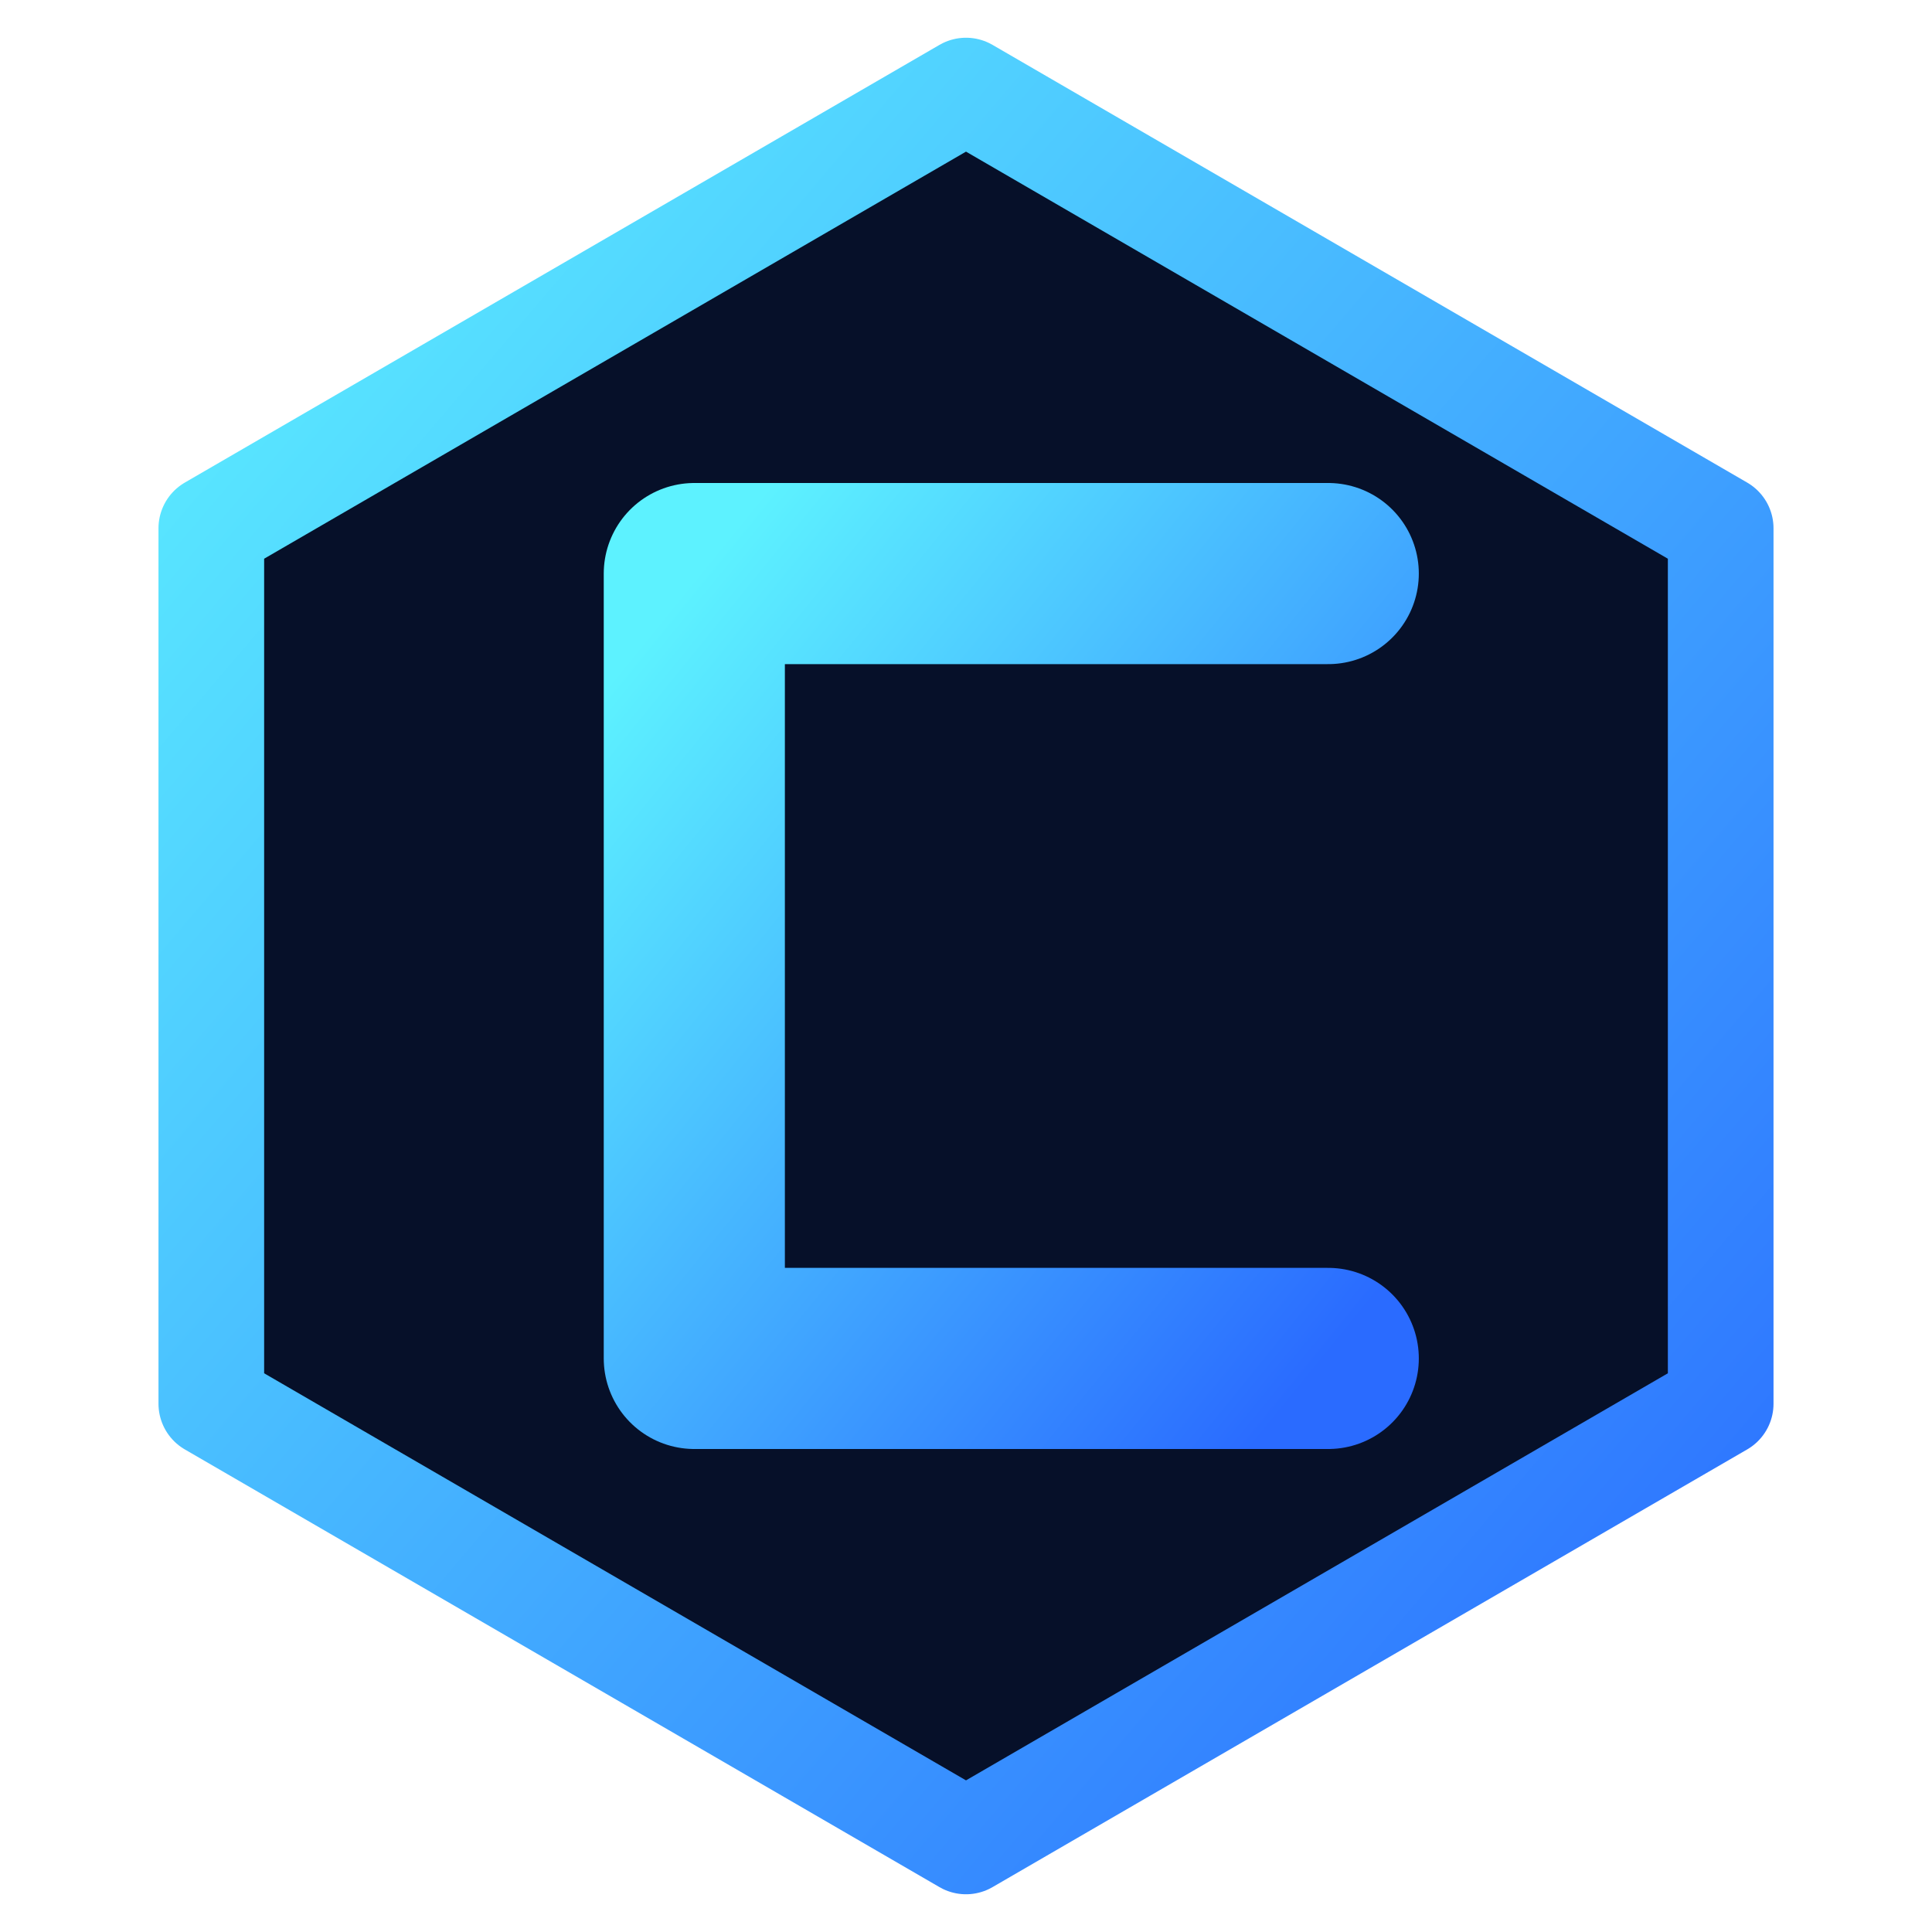
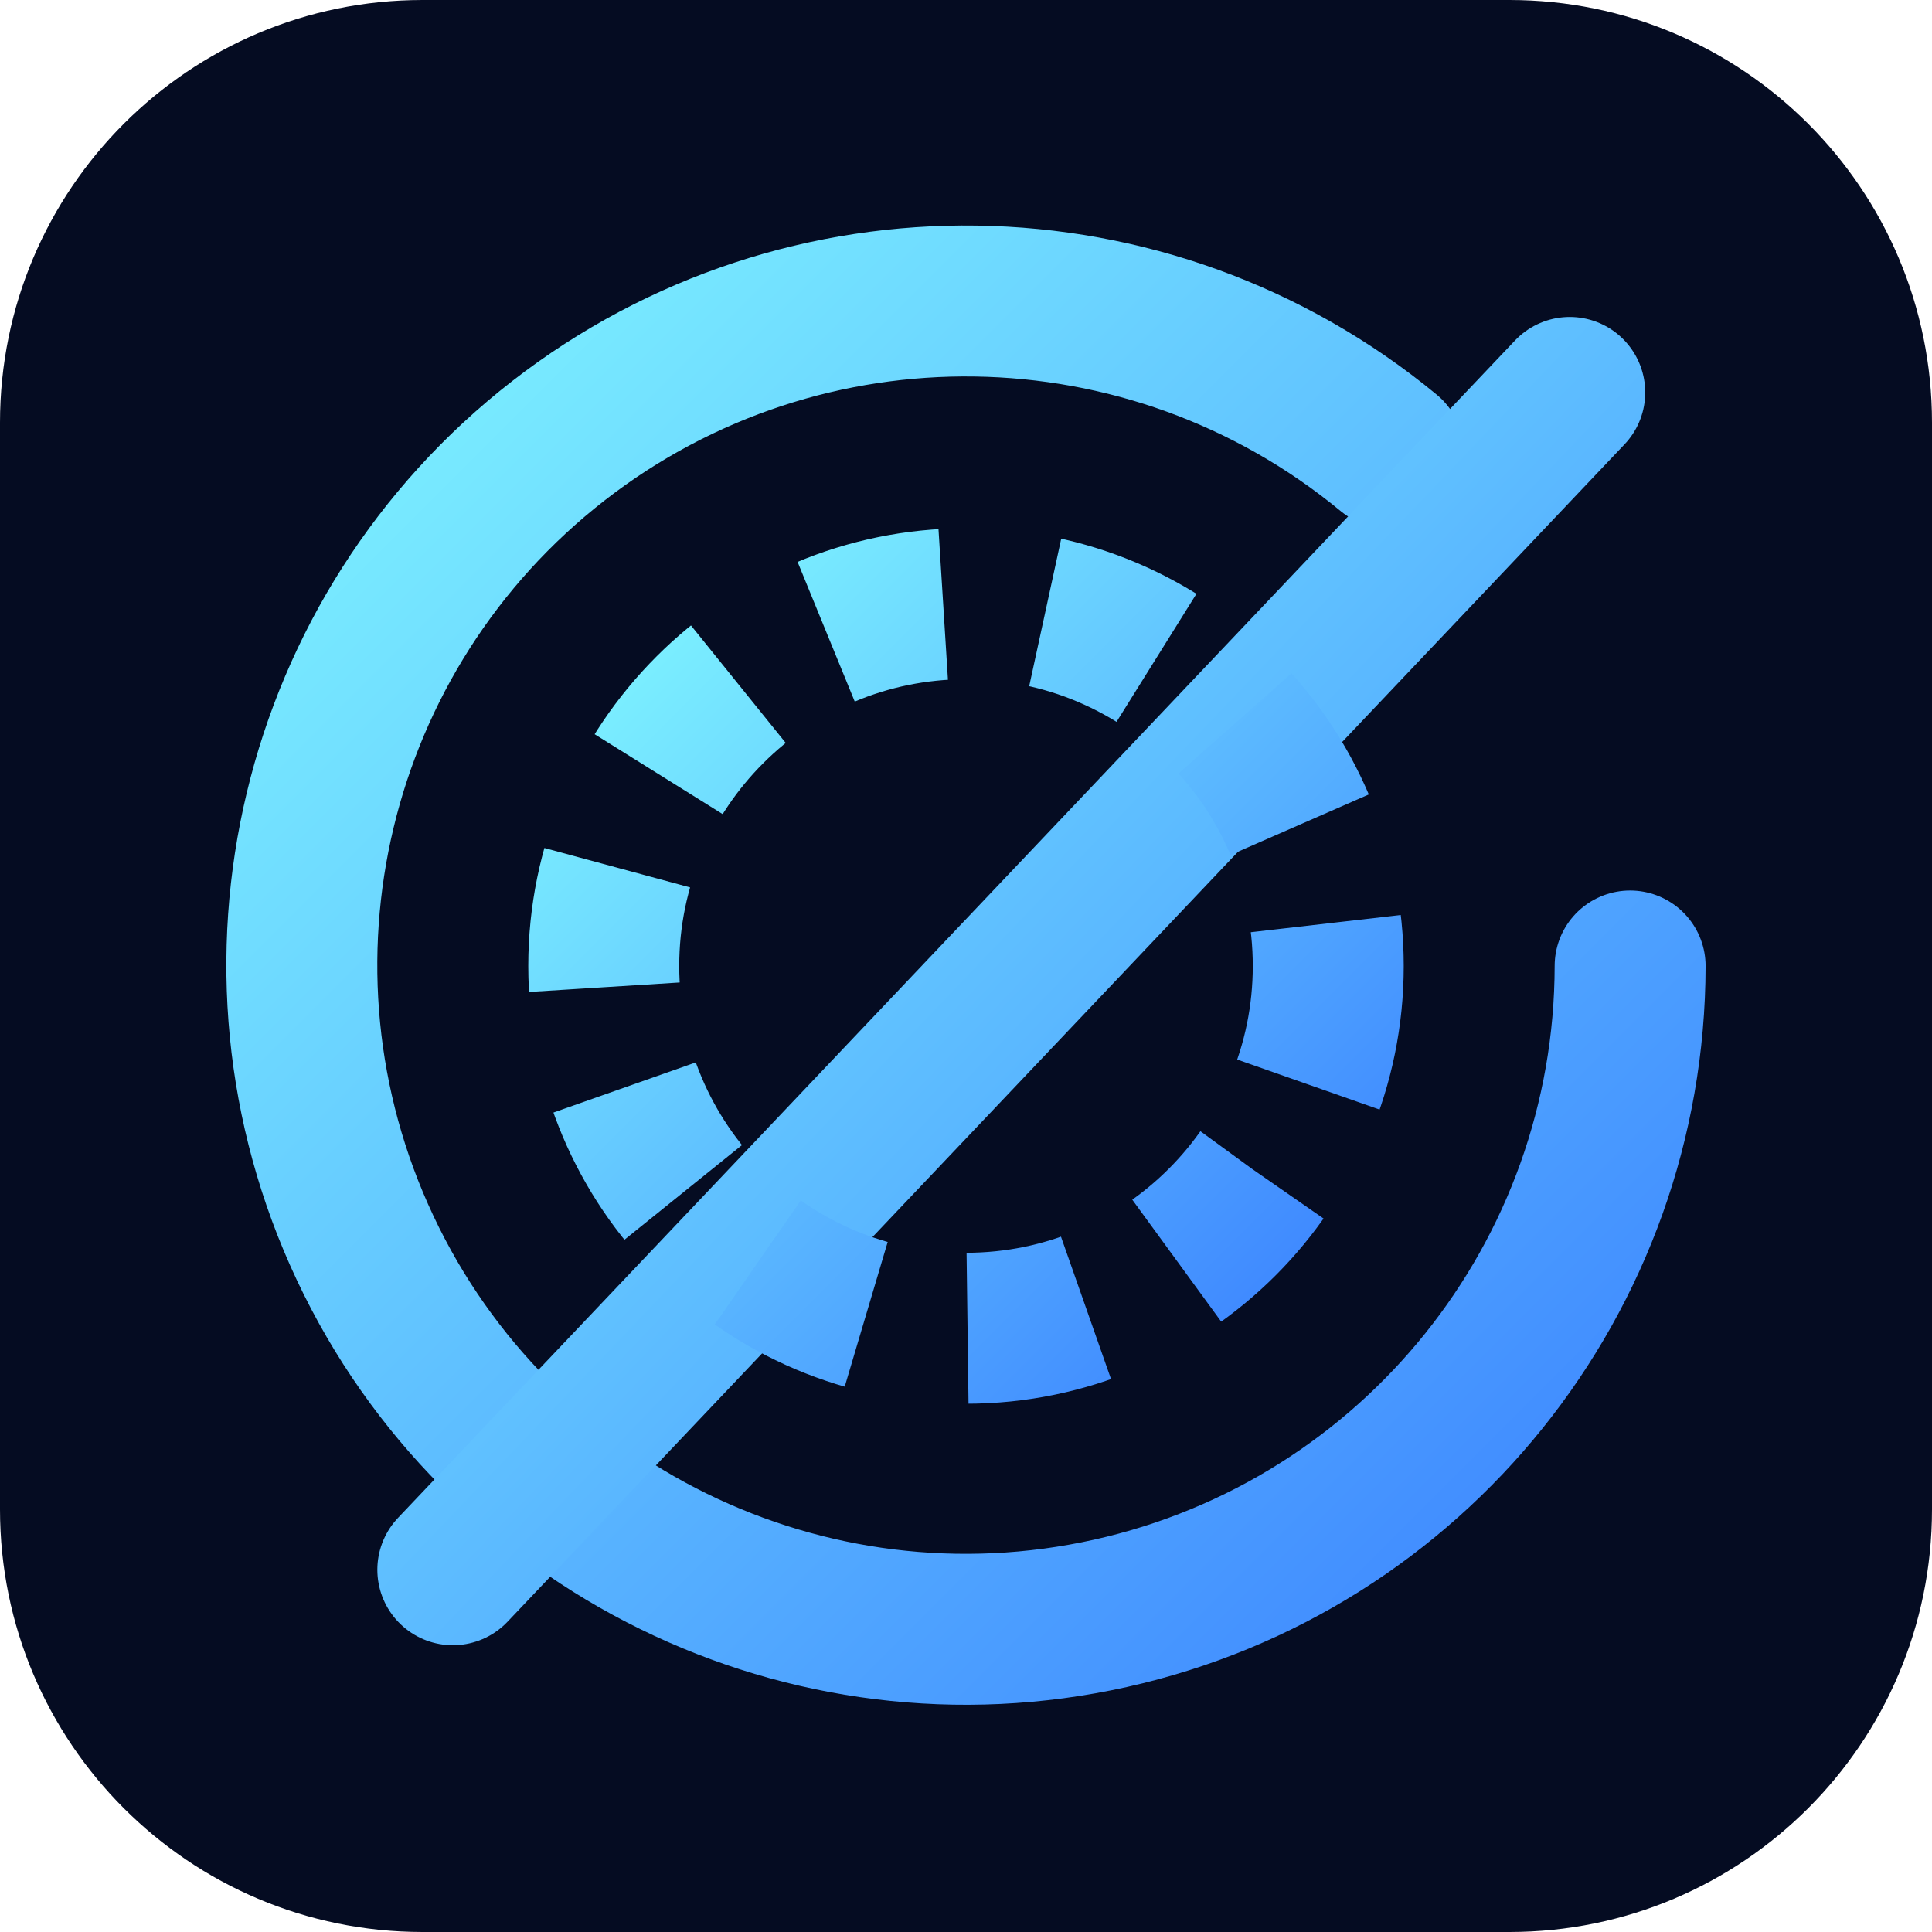
<svg xmlns="http://www.w3.org/2000/svg" viewBox="0 0 64 64">
  <defs>
    <linearGradient id="g" x1="0" y1="0" x2="1" y2="1">
-       <stop offset="0" stop-color="#5df2ff" />
-       <stop offset="1" stop-color="#2a6bff" />
+       <stop offset="0" stop-color="#7ff6ff" />
+       <stop offset="1" stop-color="#3b82ff" />
    </linearGradient>
  </defs>
-   <polygon points="32,3 57,17.5 57,46.5 32,61 7,46.5 7,17.5" fill="#061029" stroke="url(#g)" stroke-width="3.5" stroke-linejoin="round" />
-   <g fill="none" stroke="url(#g)" stroke-width="6" stroke-linecap="round" stroke-linejoin="round">
-     <path d="M44 19H23v26h21" />
-     <path d="M23 32h16" />
+   <rect width="64" height="64" rx="14" fill="#050c22" />
+   <g fill="none" stroke="url(#g)" stroke-linecap="round">
+     <path d="M54 32a22 22 0 1 1-8-17" stroke-width="5" />
+     <path d="M15 52L52 13" stroke-width="5" />
+     <circle cx="32" cy="32" r="12" stroke-width="5" stroke-dasharray="4 3.4" stroke-linecap="butt" />
  </g>
</svg>
